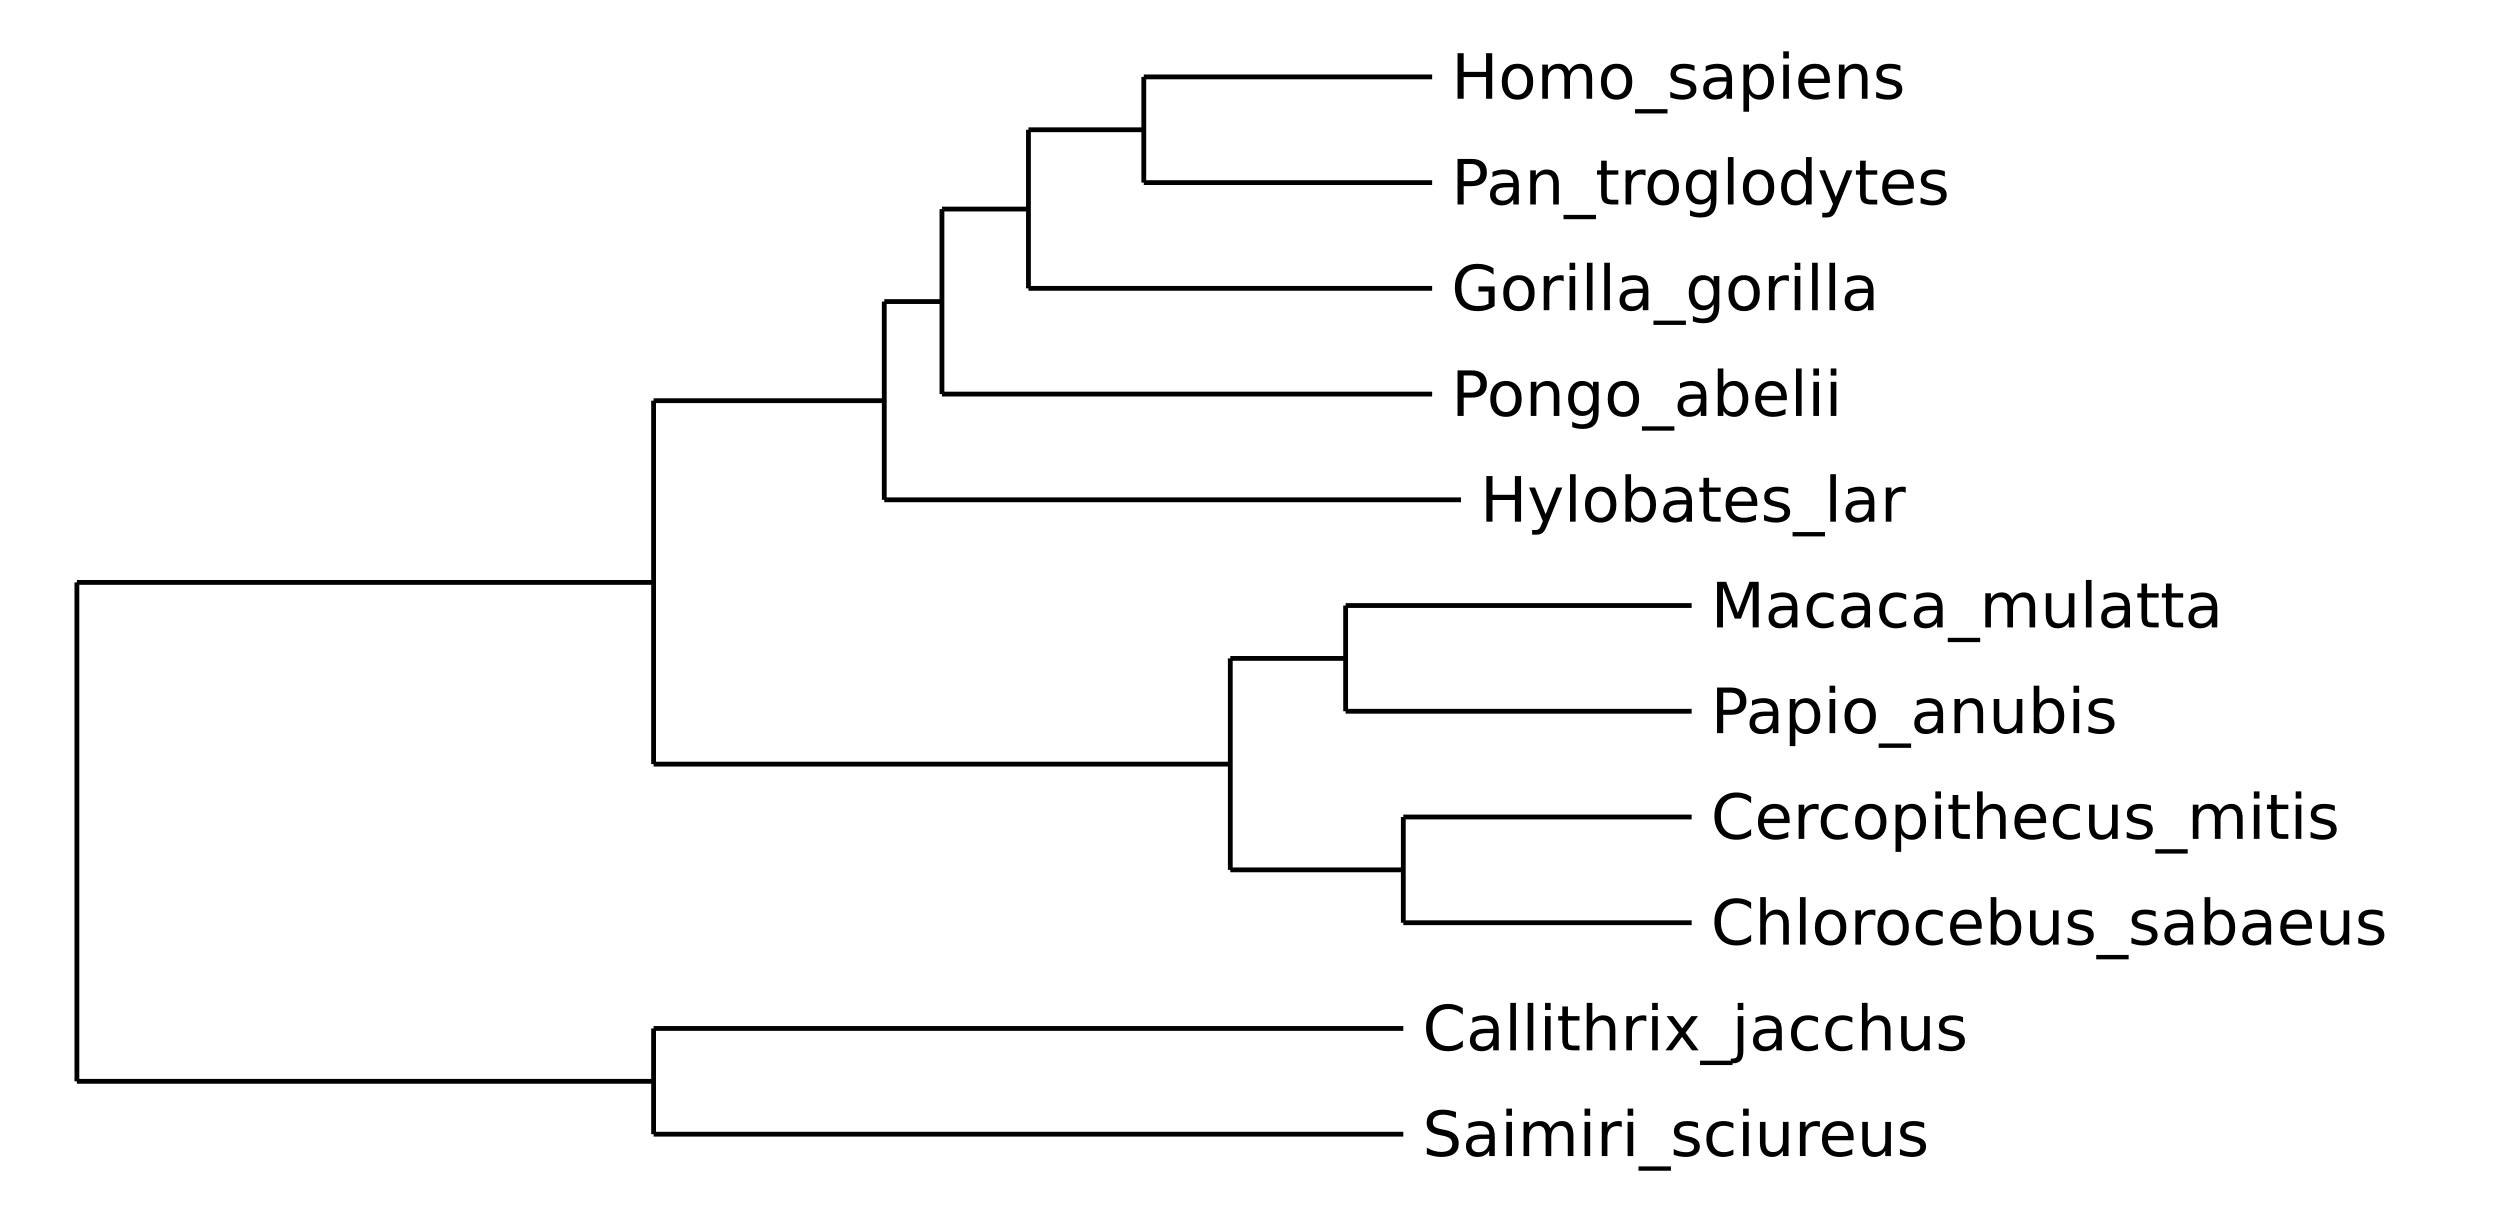
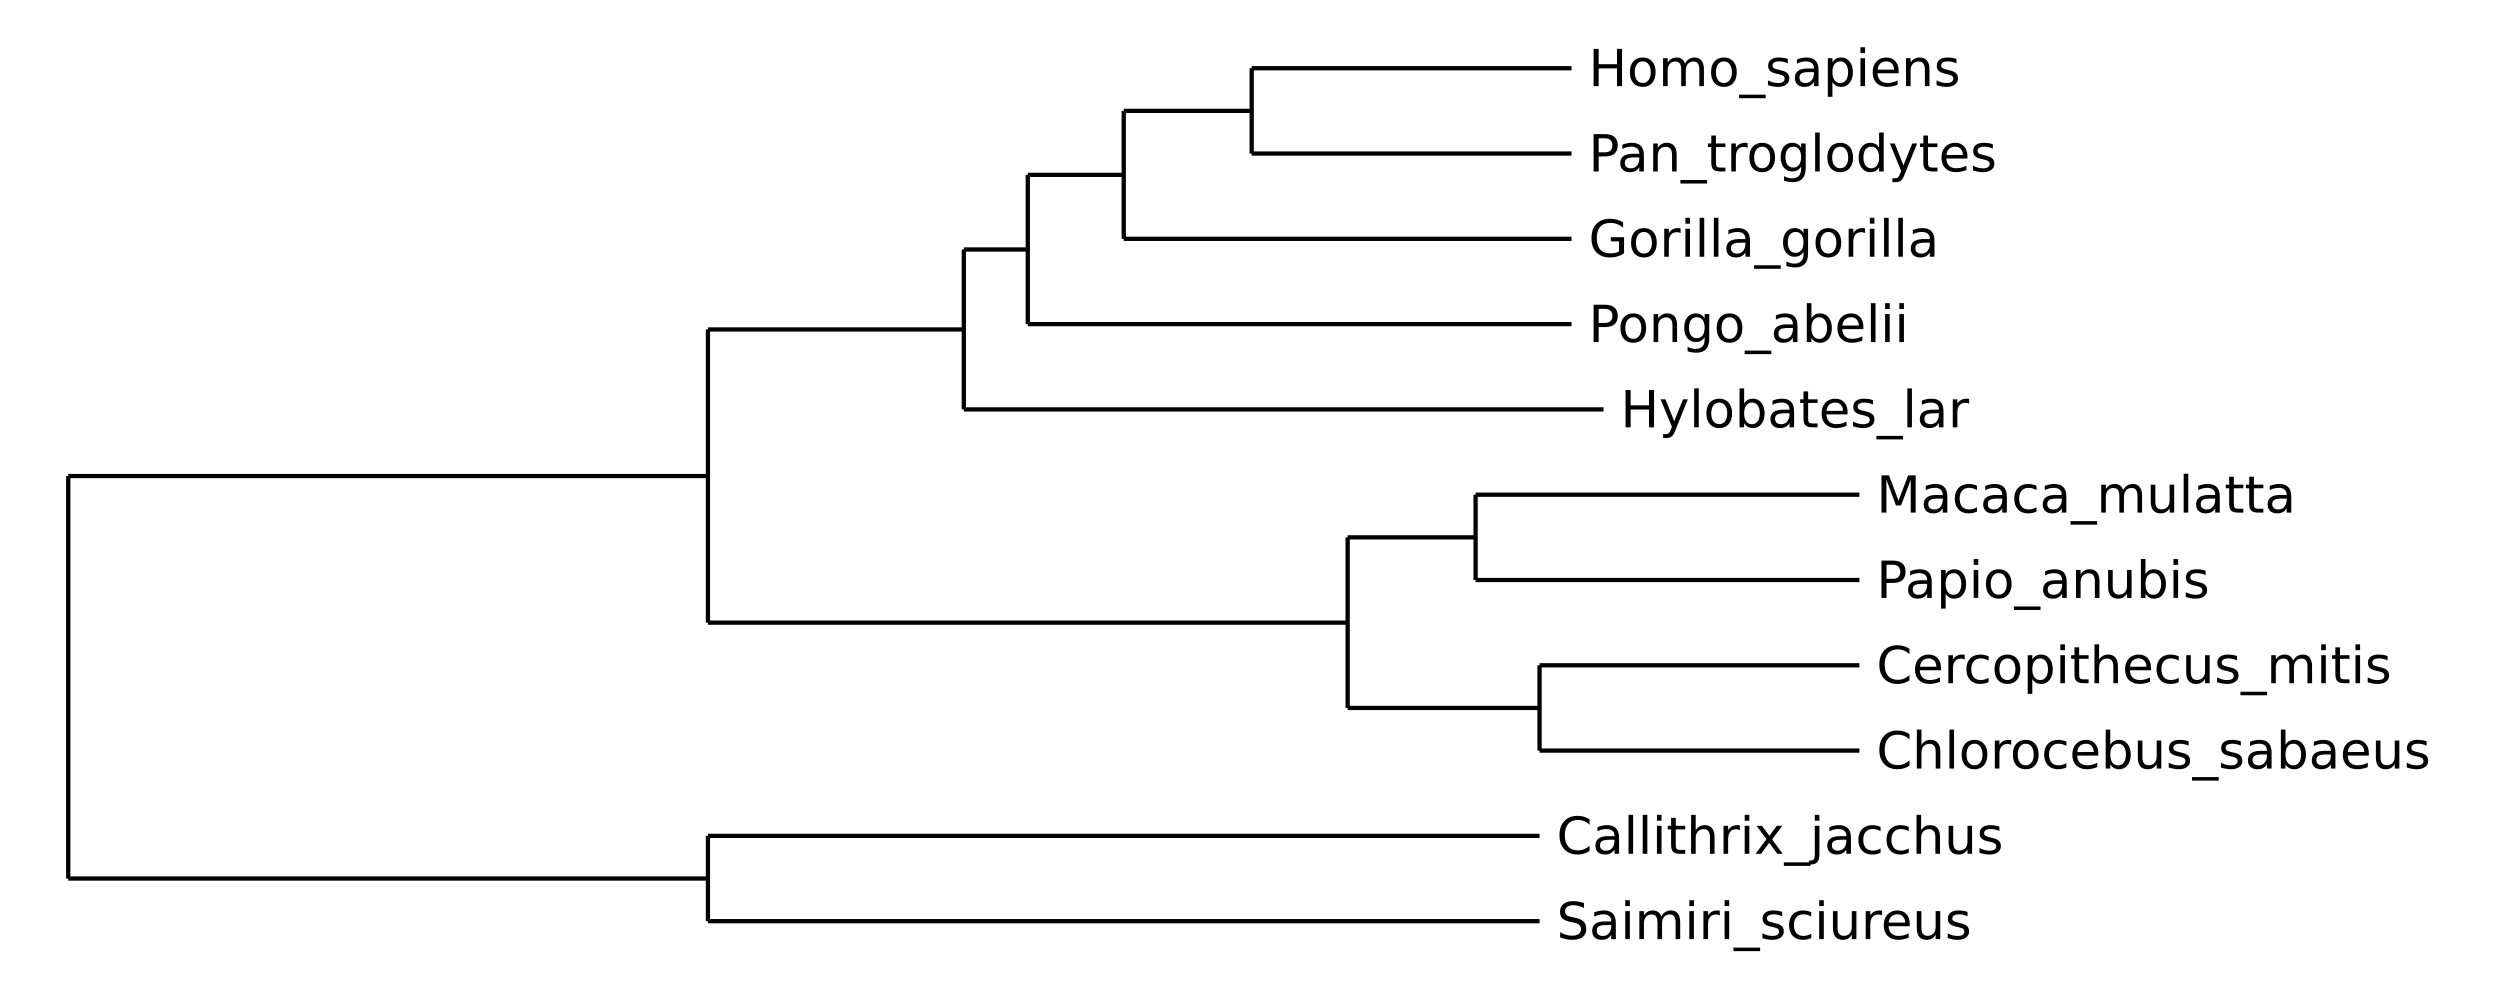
- <svg xmlns="http://www.w3.org/2000/svg" height="252" version="1.1" viewBox="0 0 520.2 252" width="520.2">
-   <line stroke="#000000" stroke-width="1" x1="16" x2="16" y1="121.188" y2="225" />
-   <line stroke="#000000" stroke-width="1" x1="16" x2="136" y1="121.188" y2="121.188" />
-   <line stroke="#000000" stroke-width="1" x1="16" x2="136" y1="225" y2="225" />
-   <line stroke="#000000" stroke-width="1" x1="136" x2="136" y1="83.375" y2="159" />
-   <line stroke="#000000" stroke-width="1" x1="136" x2="184" y1="83.375" y2="83.375" />
-   <line stroke="#000000" stroke-width="1" x1="136" x2="256" y1="159" y2="159" />
-   <line stroke="#000000" stroke-width="1" x1="184" x2="184" y1="62.75" y2="104" />
-   <line stroke="#000000" stroke-width="1" x1="184" x2="196" y1="62.75" y2="62.75" />
-   <line stroke="#000000" stroke-width="1" x1="184" x2="304" y1="104" y2="104" />
-   <line stroke="#000000" stroke-width="1" x1="196" x2="196" y1="43.5" y2="82" />
-   <line stroke="#000000" stroke-width="1" x1="196" x2="214" y1="43.5" y2="43.5" />
-   <line stroke="#000000" stroke-width="1" x1="196" x2="298" y1="82" y2="82" />
-   <line stroke="#000000" stroke-width="1" x1="214" x2="214" y1="27" y2="60" />
-   <line stroke="#000000" stroke-width="1" x1="214" x2="238" y1="27" y2="27" />
-   <line stroke="#000000" stroke-width="1" x1="214" x2="298" y1="60" y2="60" />
-   <line stroke="#000000" stroke-width="1" x1="238" x2="238" y1="16" y2="38" />
-   <line stroke="#000000" stroke-width="1" x1="238" x2="298" y1="16" y2="16" />
-   <line stroke="#000000" stroke-width="1" x1="238" x2="298" y1="38" y2="38" />
-   <line stroke="#000000" stroke-width="1" x1="256" x2="256" y1="137" y2="181" />
-   <line stroke="#000000" stroke-width="1" x1="256" x2="280" y1="137" y2="137" />
-   <line stroke="#000000" stroke-width="1" x1="256" x2="292" y1="181" y2="181" />
-   <line stroke="#000000" stroke-width="1" x1="280" x2="280" y1="126" y2="148" />
-   <line stroke="#000000" stroke-width="1" x1="280" x2="352" y1="126" y2="126" />
-   <line stroke="#000000" stroke-width="1" x1="280" x2="352" y1="148" y2="148" />
-   <line stroke="#000000" stroke-width="1" x1="292" x2="292" y1="170" y2="192" />
-   <line stroke="#000000" stroke-width="1" x1="292" x2="352" y1="170" y2="170" />
-   <line stroke="#000000" stroke-width="1" x1="292" x2="352" y1="192" y2="192" />
-   <line stroke="#000000" stroke-width="1" x1="136" x2="136" y1="214" y2="236" />
-   <line stroke="#000000" stroke-width="1" x1="136" x2="292" y1="214" y2="214" />
-   <line stroke="#000000" stroke-width="1" x1="136" x2="292" y1="236" y2="236" />
-   <text fill="#000000" font-family="DejaVu Sans, sans-serif" font-size="13" text-anchor="start" x="302" y="20.55">Homo_sapiens</text>
-   <text fill="#000000" font-family="DejaVu Sans, sans-serif" font-size="13" text-anchor="start" x="302" y="42.55">Pan_troglodytes</text>
-   <text fill="#000000" font-family="DejaVu Sans, sans-serif" font-size="13" text-anchor="start" x="302" y="64.55">Gorilla_gorilla</text>
-   <text fill="#000000" font-family="DejaVu Sans, sans-serif" font-size="13" text-anchor="start" x="302" y="86.55">Pongo_abelii</text>
-   <text fill="#000000" font-family="DejaVu Sans, sans-serif" font-size="13" text-anchor="start" x="308" y="108.55">Hylobates_lar</text>
-   <text fill="#000000" font-family="DejaVu Sans, sans-serif" font-size="13" text-anchor="start" x="356" y="130.55">Macaca_mulatta</text>
-   <text fill="#000000" font-family="DejaVu Sans, sans-serif" font-size="13" text-anchor="start" x="356" y="152.55">Papio_anubis</text>
-   <text fill="#000000" font-family="DejaVu Sans, sans-serif" font-size="13" text-anchor="start" x="356" y="174.55">Cercopithecus_mitis</text>
-   <text fill="#000000" font-family="DejaVu Sans, sans-serif" font-size="13" text-anchor="start" x="356" y="196.55">Chlorocebus_sabaeus</text>
-   <text fill="#000000" font-family="DejaVu Sans, sans-serif" font-size="13" text-anchor="start" x="296" y="218.55">Callithrix_jacchus</text>
-   <text fill="#000000" font-family="DejaVu Sans, sans-serif" font-size="13" text-anchor="start" x="296" y="240.55">Saimiri_sciureus</text>
+ <svg xmlns="http://www.w3.org/2000/svg" height="232" version="1.1" viewBox="0 0 586.207 232" width="586.207">
+   <line stroke="#000000" stroke-width="1" x1="16" x2="16" y1="111.625" y2="206" />
+   <line stroke="#000000" stroke-width="1" x1="16" x2="166" y1="111.625" y2="111.625" />
+   <line stroke="#000000" stroke-width="1" x1="16" x2="166" y1="206" y2="206" />
+   <line stroke="#000000" stroke-width="1" x1="166" x2="166" y1="77.25" y2="146" />
+   <line stroke="#000000" stroke-width="1" x1="166" x2="226" y1="77.25" y2="77.25" />
+   <line stroke="#000000" stroke-width="1" x1="166" x2="316" y1="146" y2="146" />
+   <line stroke="#000000" stroke-width="1" x1="226" x2="226" y1="58.5" y2="96" />
+   <line stroke="#000000" stroke-width="1" x1="226" x2="241" y1="58.5" y2="58.5" />
+   <line stroke="#000000" stroke-width="1" x1="226" x2="376" y1="96" y2="96" />
+   <line stroke="#000000" stroke-width="1" x1="241" x2="241" y1="41" y2="76" />
+   <line stroke="#000000" stroke-width="1" x1="241" x2="263.5" y1="41" y2="41" />
+   <line stroke="#000000" stroke-width="1" x1="241" x2="368.5" y1="76" y2="76" />
+   <line stroke="#000000" stroke-width="1" x1="263.5" x2="263.5" y1="26" y2="56" />
+   <line stroke="#000000" stroke-width="1" x1="263.5" x2="293.5" y1="26" y2="26" />
+   <line stroke="#000000" stroke-width="1" x1="263.5" x2="368.5" y1="56" y2="56" />
+   <line stroke="#000000" stroke-width="1" x1="293.5" x2="293.5" y1="16" y2="36" />
+   <line stroke="#000000" stroke-width="1" x1="293.5" x2="368.5" y1="16" y2="16" />
+   <line stroke="#000000" stroke-width="1" x1="293.5" x2="368.5" y1="36" y2="36" />
+   <line stroke="#000000" stroke-width="1" x1="316" x2="316" y1="126" y2="166" />
+   <line stroke="#000000" stroke-width="1" x1="316" x2="346" y1="126" y2="126" />
+   <line stroke="#000000" stroke-width="1" x1="316" x2="361" y1="166" y2="166" />
+   <line stroke="#000000" stroke-width="1" x1="346" x2="346" y1="116" y2="136" />
+   <line stroke="#000000" stroke-width="1" x1="346" x2="436" y1="116" y2="116" />
+   <line stroke="#000000" stroke-width="1" x1="346" x2="436" y1="136" y2="136" />
+   <line stroke="#000000" stroke-width="1" x1="361" x2="361" y1="156" y2="176" />
+   <line stroke="#000000" stroke-width="1" x1="361" x2="436" y1="156" y2="156" />
+   <line stroke="#000000" stroke-width="1" x1="361" x2="436" y1="176" y2="176" />
+   <line stroke="#000000" stroke-width="1" x1="166" x2="166" y1="196" y2="216" />
+   <line stroke="#000000" stroke-width="1" x1="166" x2="361" y1="196" y2="196" />
+   <line stroke="#000000" stroke-width="1" x1="166" x2="361" y1="216" y2="216" />
+   <text fill="#000000" font-family="DejaVu Sans, sans-serif" font-size="12" text-anchor="start" x="372.5" y="20.2">Homo_sapiens</text>
+   <text fill="#000000" font-family="DejaVu Sans, sans-serif" font-size="12" text-anchor="start" x="372.5" y="40.2">Pan_troglodytes</text>
+   <text fill="#000000" font-family="DejaVu Sans, sans-serif" font-size="12" text-anchor="start" x="372.5" y="60.2">Gorilla_gorilla</text>
+   <text fill="#000000" font-family="DejaVu Sans, sans-serif" font-size="12" text-anchor="start" x="372.5" y="80.2">Pongo_abelii</text>
+   <text fill="#000000" font-family="DejaVu Sans, sans-serif" font-size="12" text-anchor="start" x="380" y="100.2">Hylobates_lar</text>
+   <text fill="#000000" font-family="DejaVu Sans, sans-serif" font-size="12" text-anchor="start" x="440" y="120.2">Macaca_mulatta</text>
+   <text fill="#000000" font-family="DejaVu Sans, sans-serif" font-size="12" text-anchor="start" x="440" y="140.2">Papio_anubis</text>
+   <text fill="#000000" font-family="DejaVu Sans, sans-serif" font-size="12" text-anchor="start" x="440" y="160.2">Cercopithecus_mitis</text>
+   <text fill="#000000" font-family="DejaVu Sans, sans-serif" font-size="12" text-anchor="start" x="440" y="180.2">Chlorocebus_sabaeus</text>
+   <text fill="#000000" font-family="DejaVu Sans, sans-serif" font-size="12" text-anchor="start" x="365" y="200.2">Callithrix_jacchus</text>
+   <text fill="#000000" font-family="DejaVu Sans, sans-serif" font-size="12" text-anchor="start" x="365" y="220.2">Saimiri_sciureus</text>
</svg>
